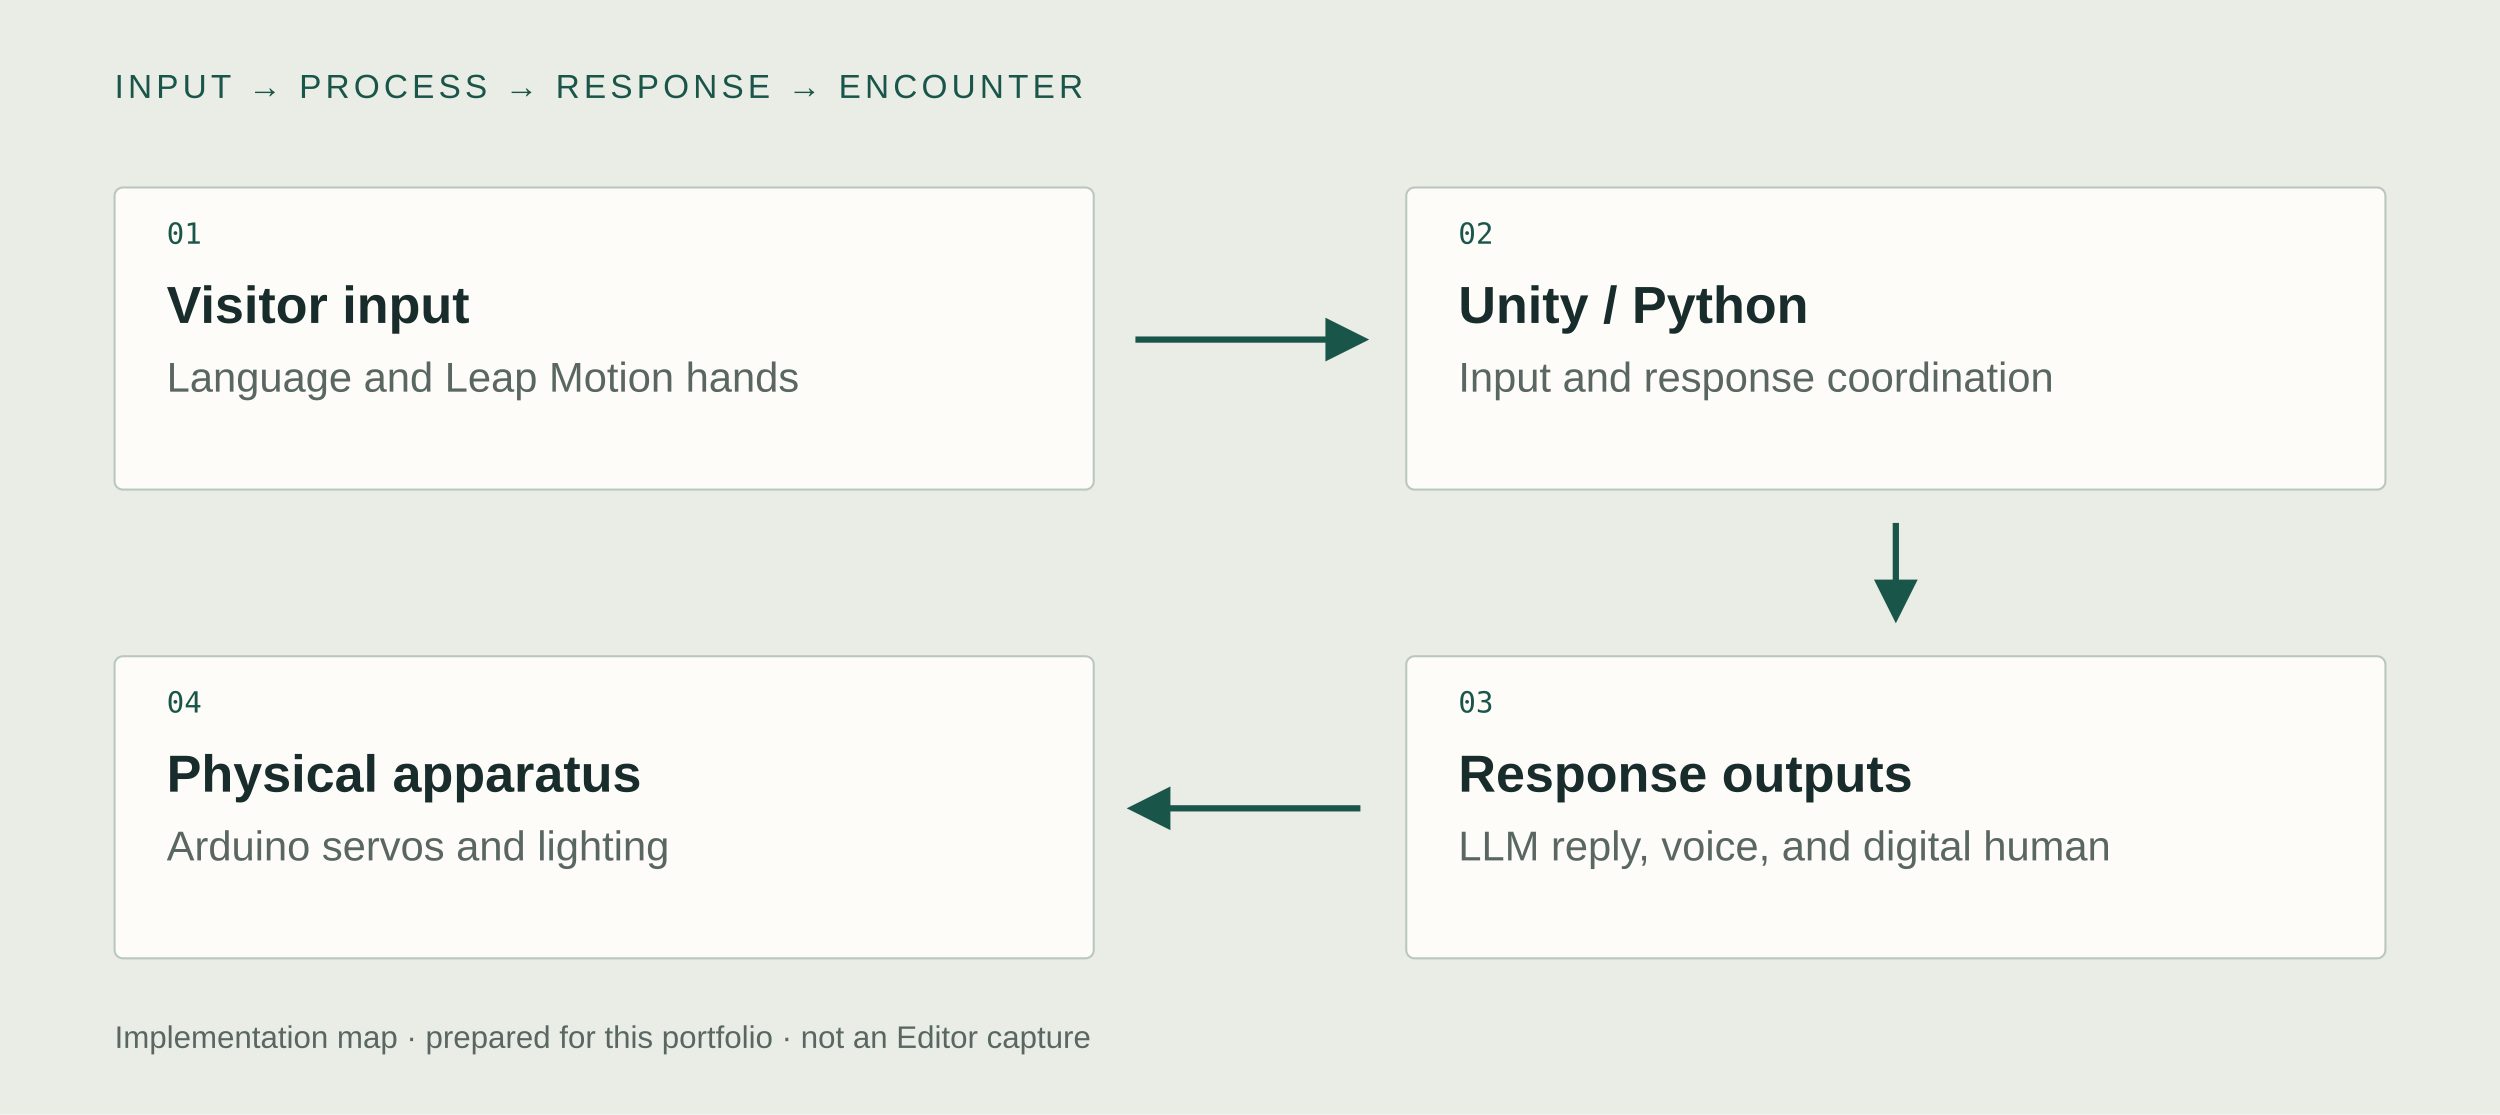
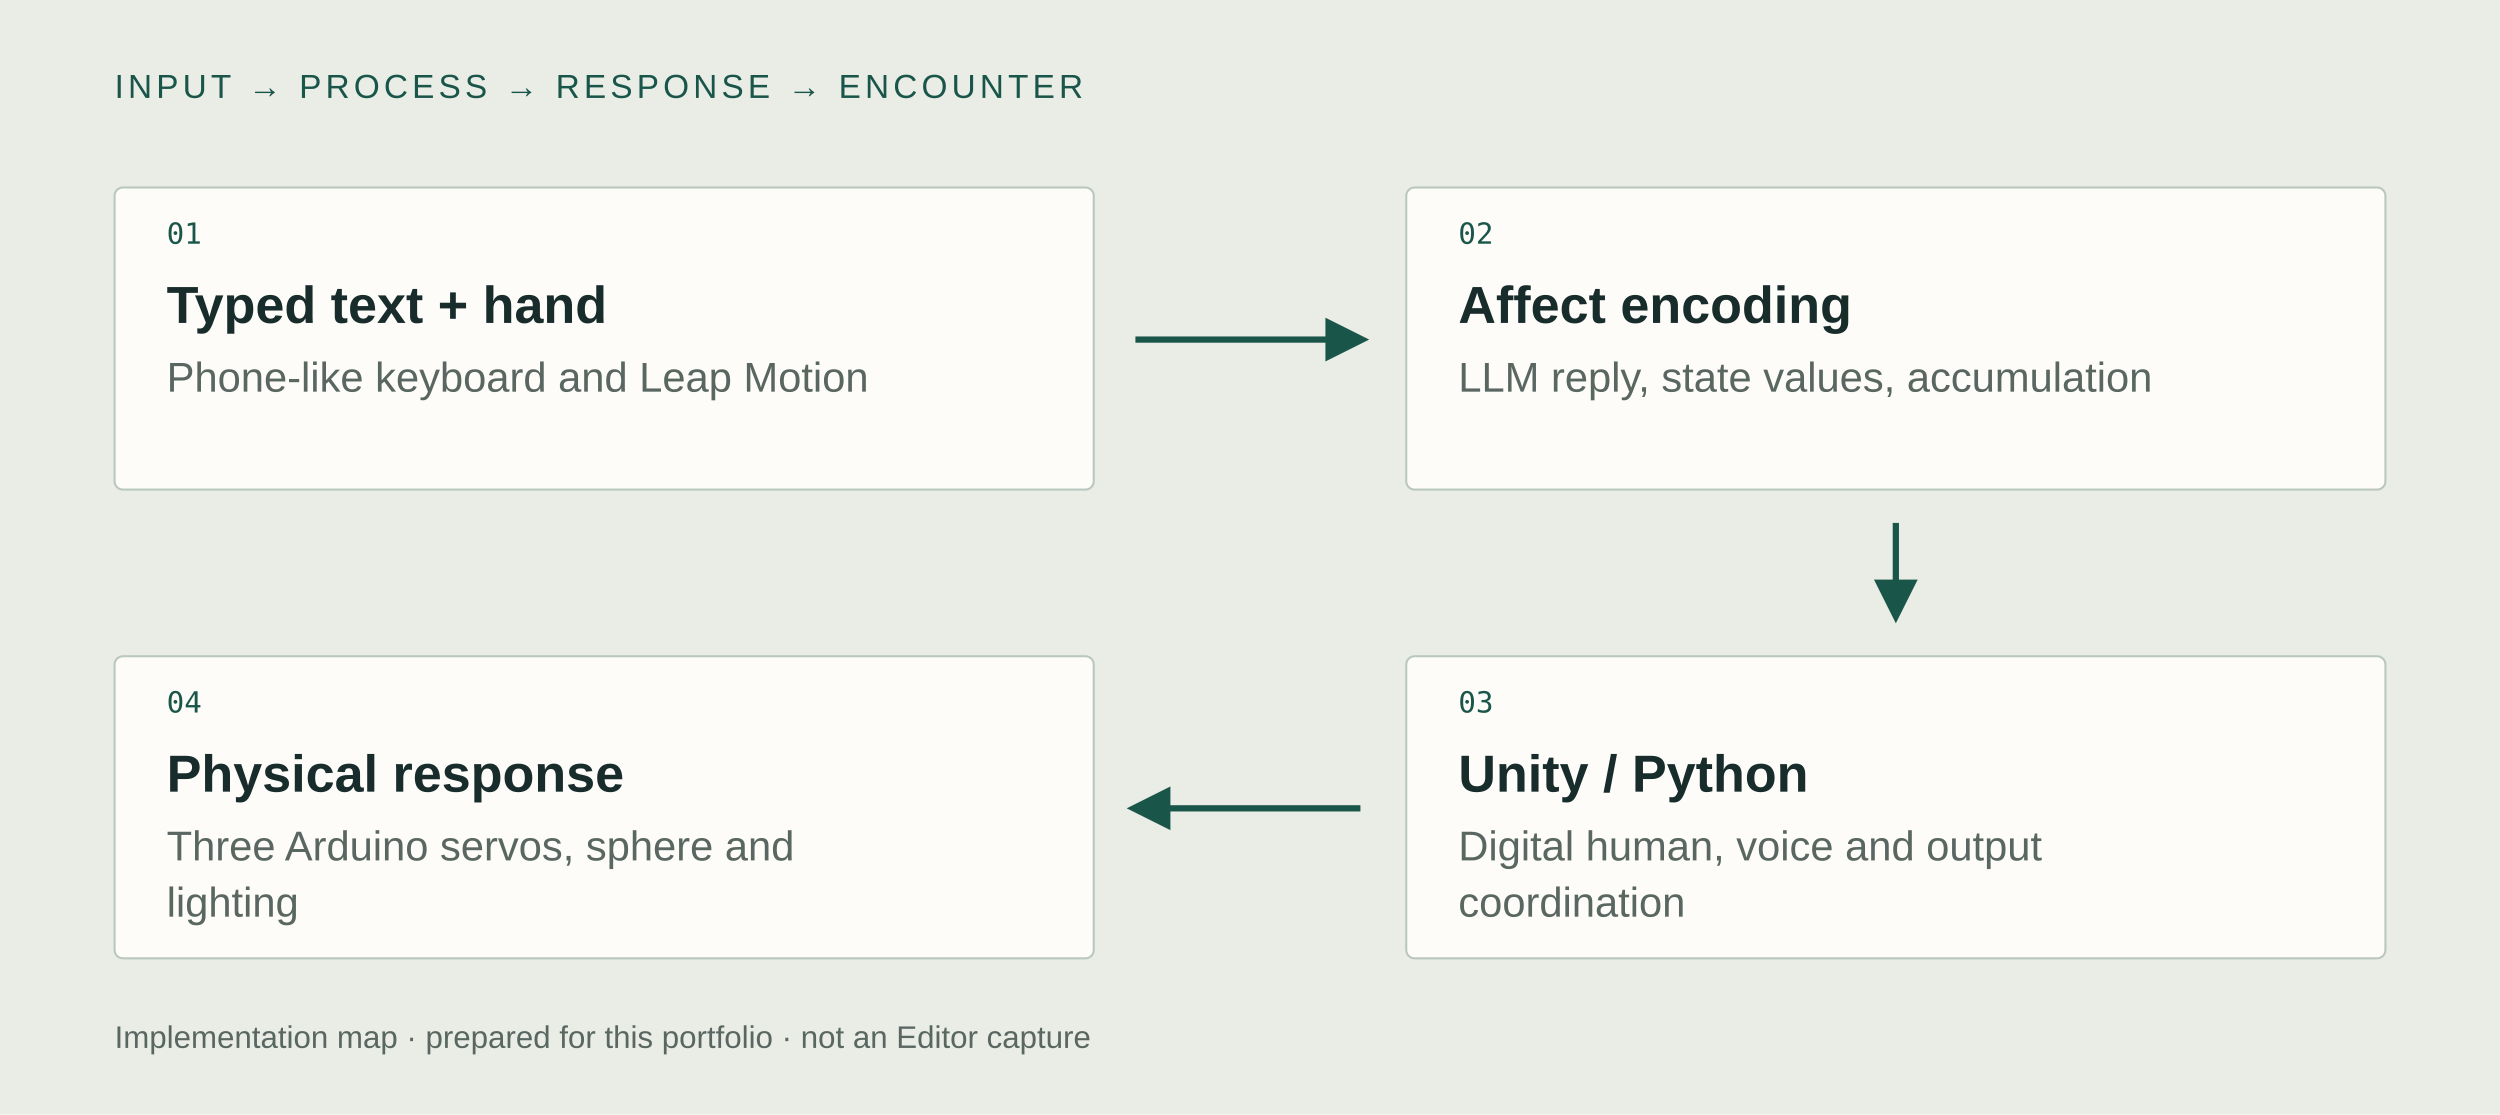
<svg xmlns="http://www.w3.org/2000/svg" viewBox="0 0 1200 535" role="img" aria-labelledby="title description">
  <defs>
    <marker id="arrow" viewBox="0 0 10 10" refX="8" refY="5" markerWidth="7" markerHeight="7" orient="auto-start-reverse">
      <path d="M 0 0 L 10 5 L 0 10 z" fill="#1a554a" />
    </marker>
  </defs>
  <rect width="1200" height="535" fill="#e9ede6" />
  <g font-family="Arial,Helvetica,sans-serif">
    <text x="55" y="47" fill="#1a554a" font-size="16" letter-spacing="2">INPUT → PROCESS → RESPONSE → ENCOUNTER</text>
    <g>
      <rect x="55" y="90" width="470" height="145" rx="4" fill="#fdfcf8" stroke="#b9c7bf" />
      <text x="80" y="117" fill="#1a554a" font-size="14" font-family="monospace">01</text>
-       <text x="80" y="155" fill="#182c2b" font-size="25" font-weight="600">Visitor input</text>
+       <text x="80" y="155" fill="#182c2b" font-size="25" font-weight="600">Typed text + hand</text>
      <text x="80" y="188" fill="#596661" font-size="20">
-         <tspan x="80" dy="0">Language and Leap Motion hands</tspan>
+         <tspan x="80" dy="0">Phone-like keyboard and Leap Motion</tspan>
      </text>
    </g>
    <g>
      <rect x="675" y="90" width="470" height="145" rx="4" fill="#fdfcf8" stroke="#b9c7bf" />
      <text x="700" y="117" fill="#1a554a" font-size="14" font-family="monospace">02</text>
-       <text x="700" y="155" fill="#182c2b" font-size="25" font-weight="600">Unity / Python</text>
+       <text x="700" y="155" fill="#182c2b" font-size="25" font-weight="600">Affect encoding</text>
      <text x="700" y="188" fill="#596661" font-size="20">
-         <tspan x="700" dy="0">Input and response coordination</tspan>
+         <tspan x="700" dy="0">LLM reply, state values, accumulation</tspan>
      </text>
    </g>
    <g>
      <rect x="675" y="315" width="470" height="145" rx="4" fill="#fdfcf8" stroke="#b9c7bf" />
      <text x="700" y="342" fill="#1a554a" font-size="14" font-family="monospace">03</text>
-       <text x="700" y="380" fill="#182c2b" font-size="25" font-weight="600">Response outputs</text>
+       <text x="700" y="380" fill="#182c2b" font-size="25" font-weight="600">Unity / Python</text>
      <text x="700" y="413" fill="#596661" font-size="20">
-         <tspan x="700" dy="0">LLM reply, voice, and digital human</tspan>
+         <tspan x="700" dy="0">Digital human, voice and output</tspan>
+         <tspan x="700" dy="27">coordination</tspan>
      </text>
    </g>
    <g>
      <rect x="55" y="315" width="470" height="145" rx="4" fill="#fdfcf8" stroke="#b9c7bf" />
      <text x="80" y="342" fill="#1a554a" font-size="14" font-family="monospace">04</text>
-       <text x="80" y="380" fill="#182c2b" font-size="25" font-weight="600">Physical apparatus</text>
+       <text x="80" y="380" fill="#182c2b" font-size="25" font-weight="600">Physical response</text>
      <text x="80" y="413" fill="#596661" font-size="20">
-         <tspan x="80" dy="0">Arduino servos and lighting</tspan>
+         <tspan x="80" dy="0">Three Arduino servos, sphere and</tspan>
+         <tspan x="80" dy="27">lighting</tspan>
      </text>
    </g>
    <g fill="none" stroke="#1a554a" stroke-width="3" marker-end="url(#arrow)">
      <path d="M 545 163 H 653" />
      <path d="M 910 251 V 295" />
      <path d="M 653 388 H 545" />
    </g>
    <text x="55" y="503" fill="#596661" font-size="15">Implementation map · prepared for this portfolio · not an Editor capture</text>
  </g>
</svg>
